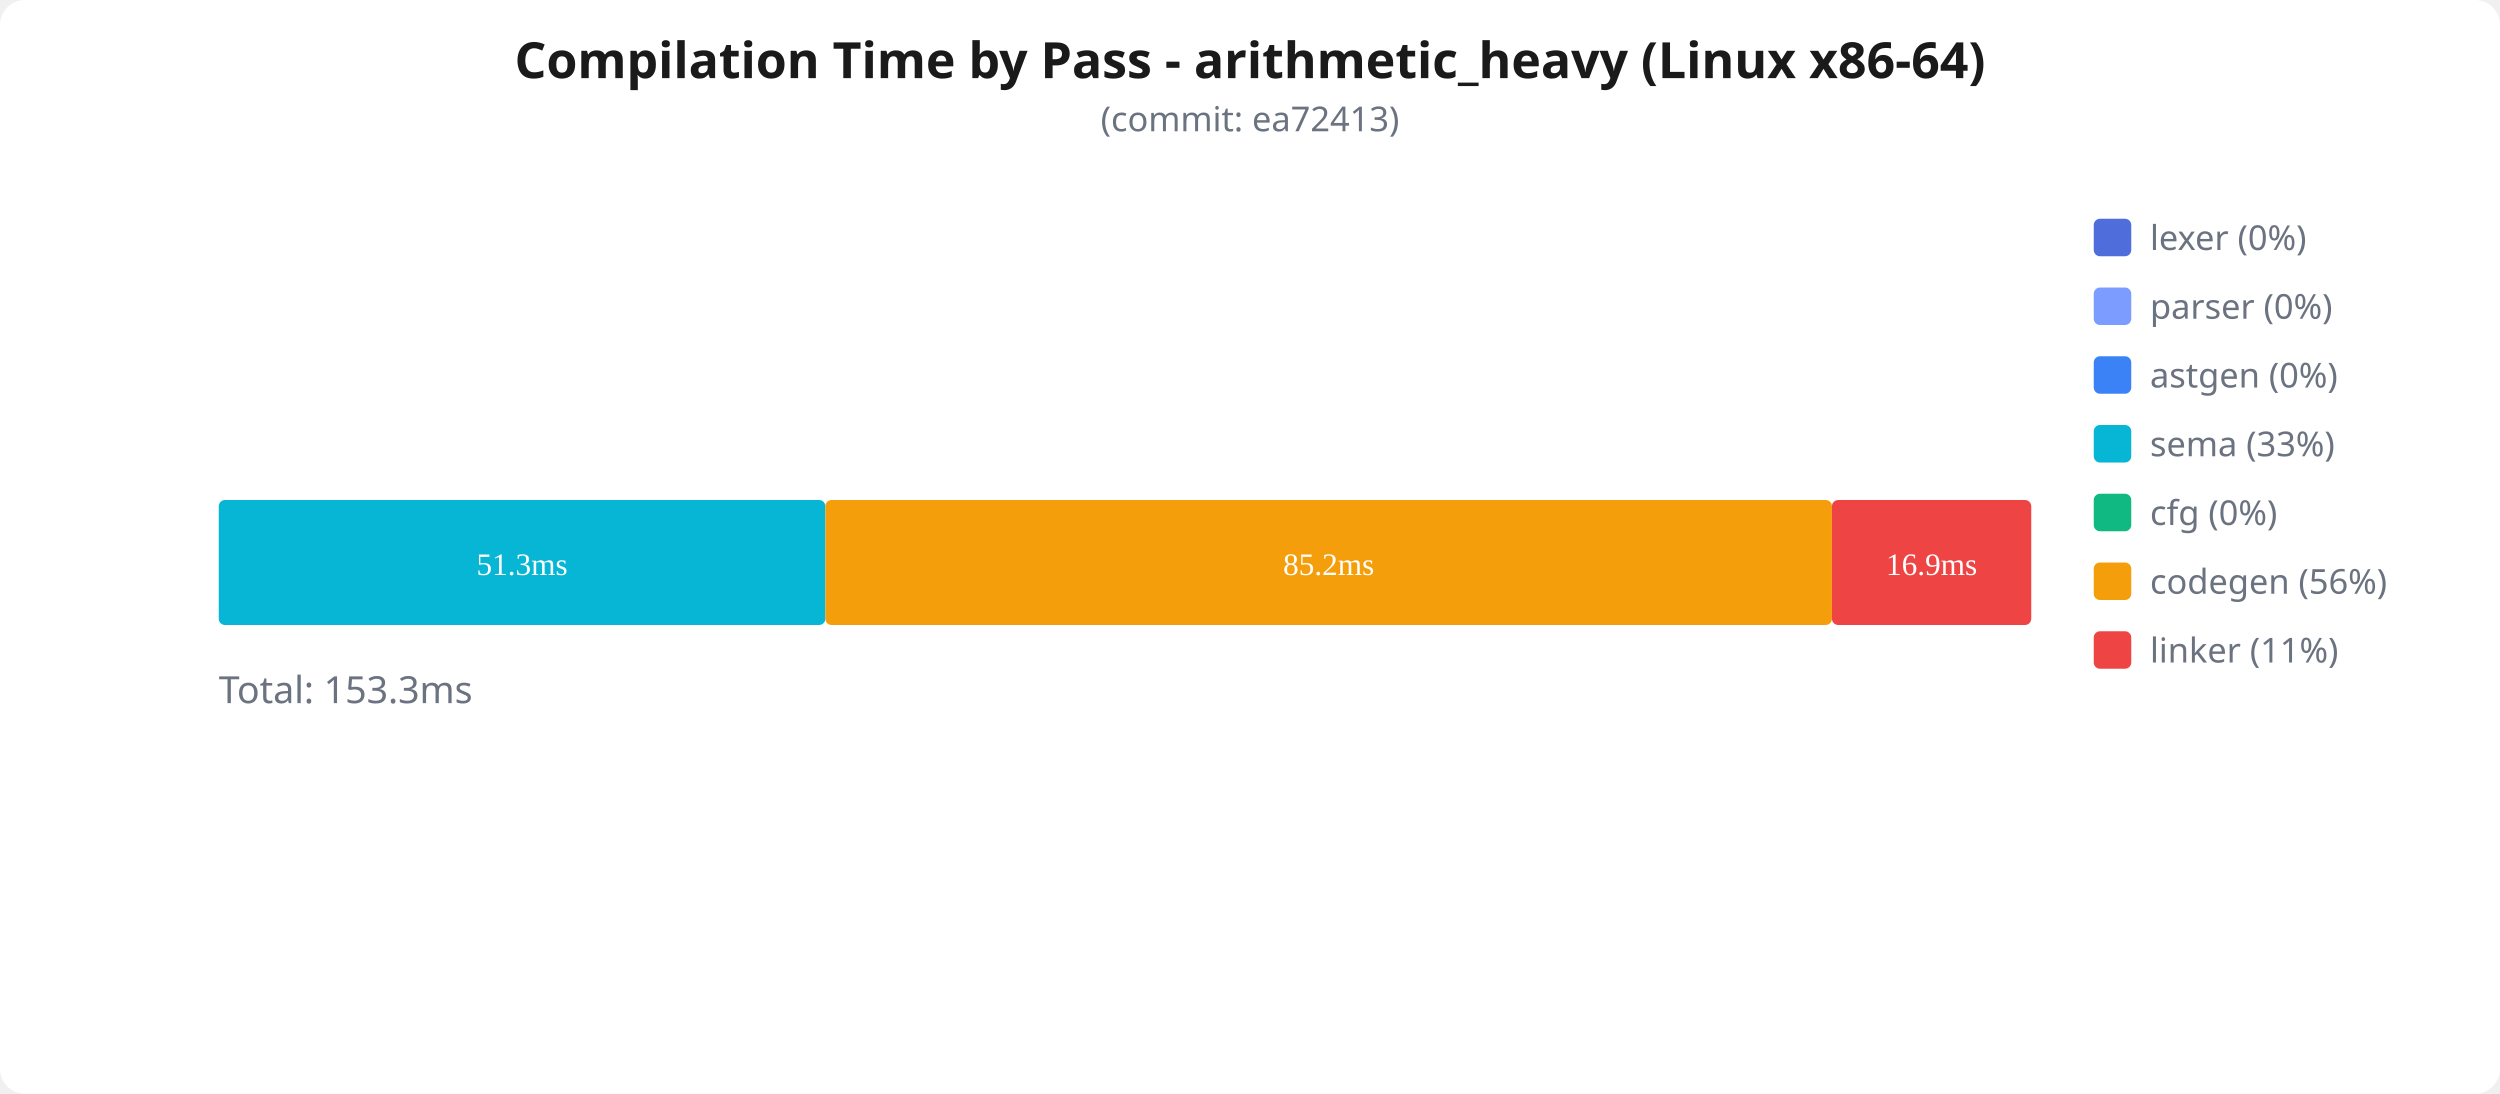
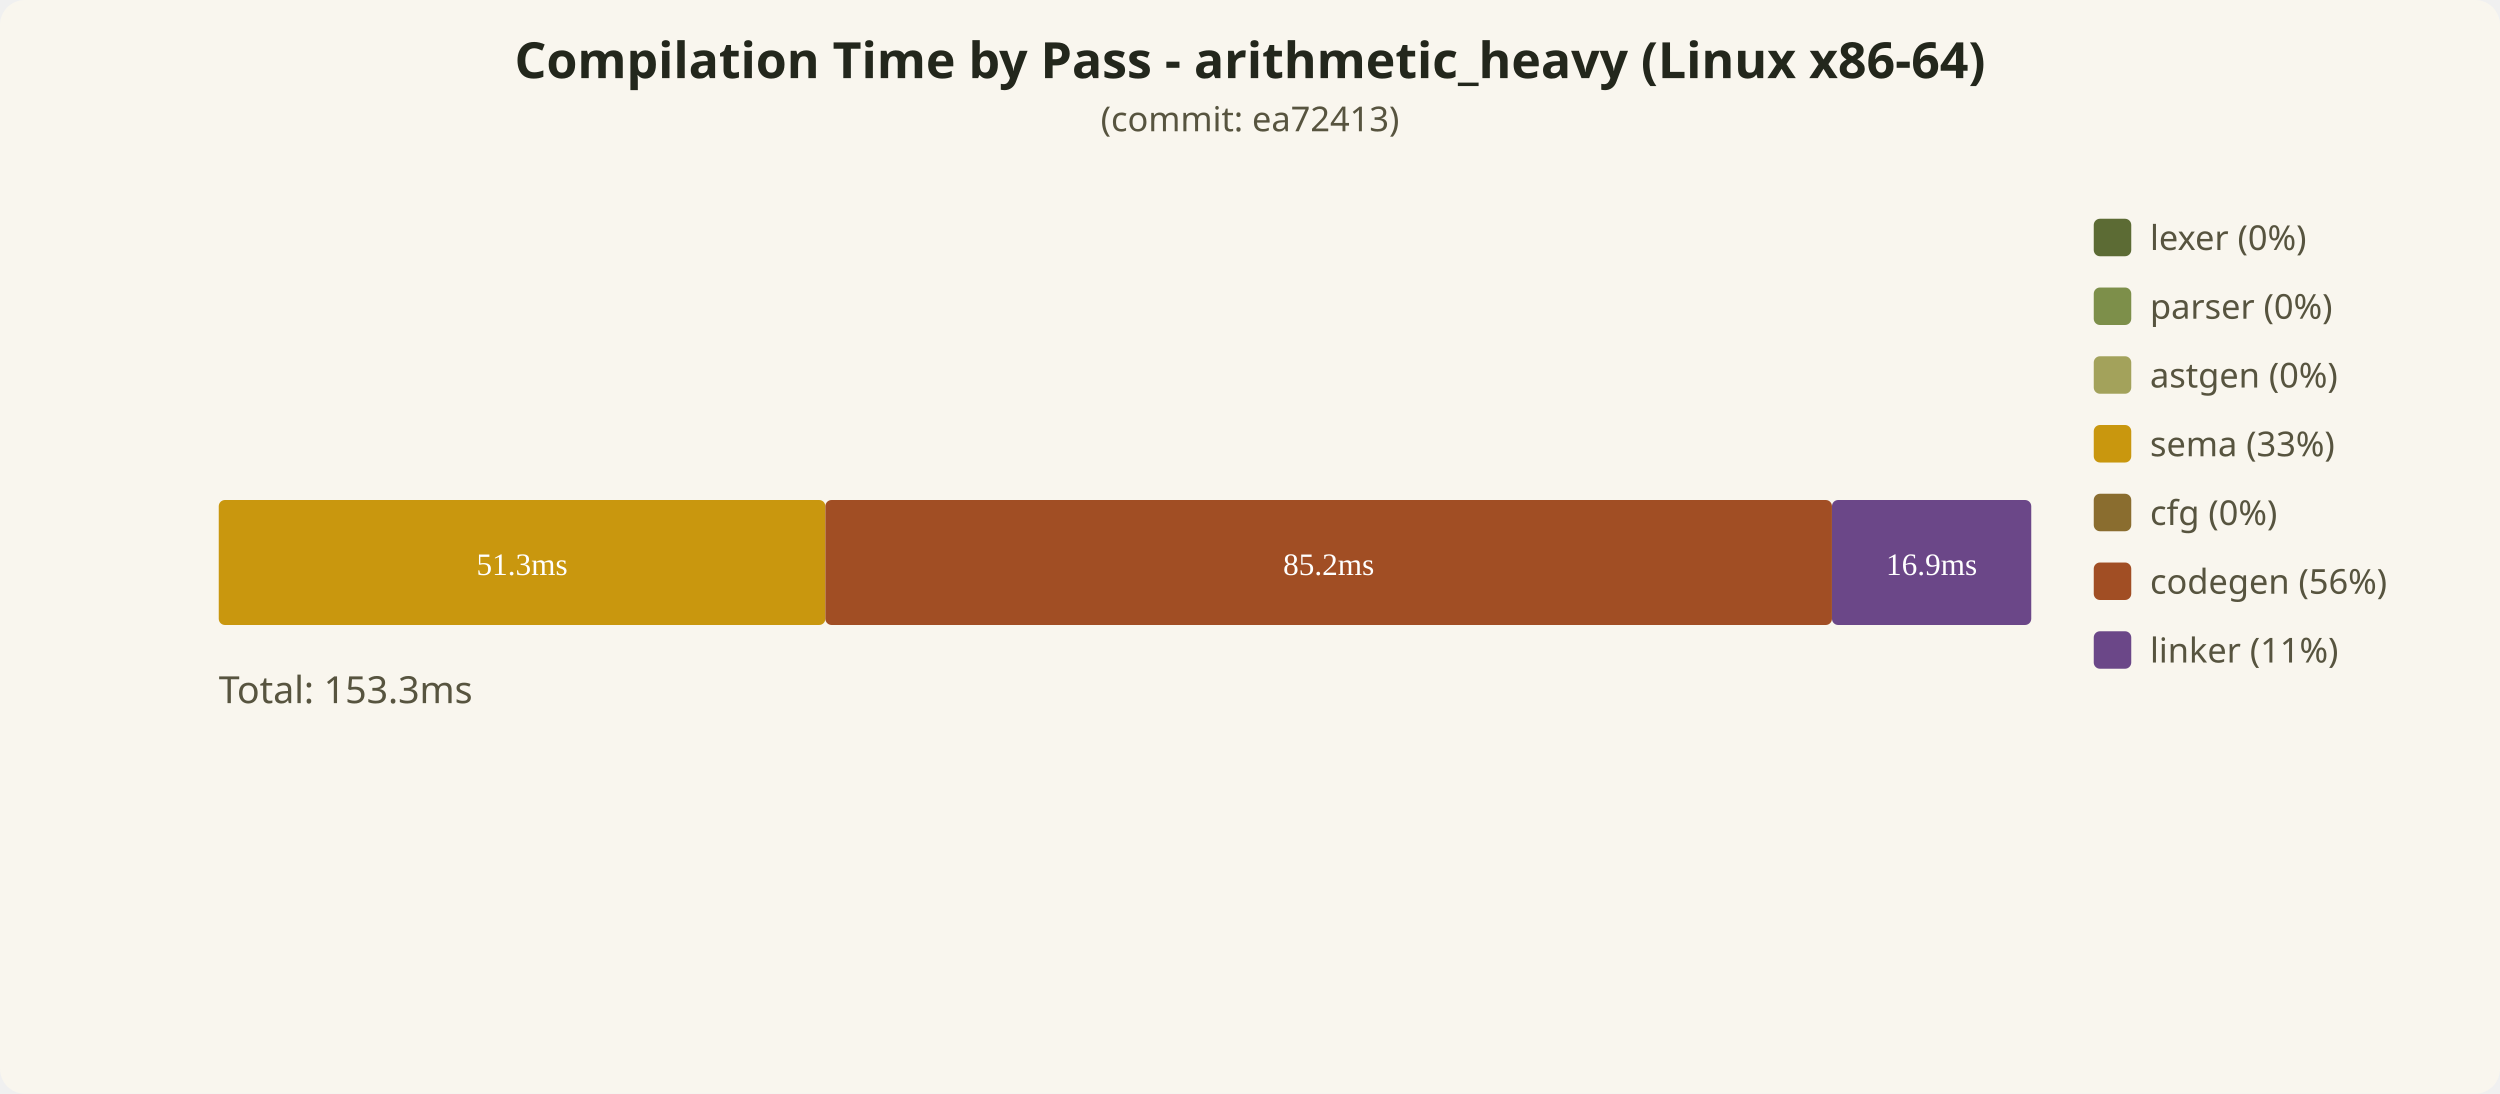
<svg xmlns="http://www.w3.org/2000/svg" viewBox="0 0 800 350" class="benchmark-chart">
  <style>
-     .chart-bg { fill: var(--chart-bg, #ffffff); }
-     .chart-text { fill: var(--chart-text, #6b7280); font-family: system-ui, sans-serif; }
-     .chart-title { fill: var(--chart-title, #1a1a1a); font-family: system-ui, sans-serif; font-weight: 600; }
-     .chart-grid { stroke: var(--chart-grid, #e5e7eb); stroke-width: 1; }
-     .chart-axis { stroke: var(--chart-axis, #9ca3af); stroke-width: 1; }
+     .chart-bg { fill: var(--chart-bg, #f9f6ee); }
+     .chart-text { fill: var(--chart-text, #57543f); font-family: system-ui, sans-serif; }
+     .chart-title { fill: var(--chart-title, #23271c); font-family: system-ui, sans-serif; font-weight: 600; }
+     .chart-grid { stroke: var(--chart-grid, #d3cab0); stroke-width: 1; }
+     .chart-axis { stroke: var(--chart-axis, #8a8468); stroke-width: 1; }
    @media (prefers-color-scheme: dark) {
      .chart-bg { fill: #1a1a1a; }
      .chart-text { fill: #9ca3af; }
      .chart-title { fill: #f0f0f0; }
      .chart-grid { stroke: #2e2e2e; }
      .chart-axis { stroke: #4b5563; }
    }
  </style>
  <rect class="chart-bg" width="800" height="350" rx="8" />
  <text class="chart-title" x="400.0" y="25" text-anchor="middle" font-size="16">Compilation Time by Pass - arithmetic_heavy (Linux x86-64)</text>
  <text class="chart-text" x="400.0" y="42" text-anchor="middle" font-size="11">(commit: ea72413)</text>
-   <rect x="70" y="160.0" width="194.119" height="40" fill="#06b6d4" rx="2" />
+   <rect x="70" y="160.0" width="194.119" height="40" fill="#c9970e" rx="2" />
  <text x="167.059" y="184.0" text-anchor="middle" font-size="10" fill="white">51.3ms</text>
-   <rect x="264.119" y="160.0" width="322.109" height="40" fill="#f59e0b" rx="2" />
+   <rect x="264.119" y="160.0" width="322.109" height="40" fill="#a14e24" rx="2" />
  <text x="425.173" y="184.0" text-anchor="middle" font-size="10" fill="white">85.2ms</text>
-   <rect x="586.228" y="160.0" width="63.772" height="40" fill="#ef4444" rx="2" />
+   <rect x="586.228" y="160.0" width="63.772" height="40" fill="#6b4788" rx="2" />
  <text x="618.114" y="184.0" text-anchor="middle" font-size="10" fill="white">16.9ms</text>
-   <rect x="670" y="70" width="12" height="12" fill="#4f6ddb" rx="2" />
+   <rect x="670" y="70" width="12" height="12" fill="#5c6b34" rx="2" />
  <text class="chart-text" x="688" y="80" font-size="11">lexer (0%)</text>
-   <rect x="670" y="92" width="12" height="12" fill="#7c9dff" rx="2" />
+   <rect x="670" y="92" width="12" height="12" fill="#7d8f4a" rx="2" />
  <text class="chart-text" x="688" y="102" font-size="11">parser (0%)</text>
-   <rect x="670" y="114" width="12" height="12" fill="#3b82f6" rx="2" />
+   <rect x="670" y="114" width="12" height="12" fill="#a3a25b" rx="2" />
  <text class="chart-text" x="688" y="124" font-size="11">astgen (0%)</text>
-   <rect x="670" y="136" width="12" height="12" fill="#06b6d4" rx="2" />
+   <rect x="670" y="136" width="12" height="12" fill="#c9970e" rx="2" />
  <text class="chart-text" x="688" y="146" font-size="11">sema (33%)</text>
-   <rect x="670" y="158" width="12" height="12" fill="#10b981" rx="2" />
+   <rect x="670" y="158" width="12" height="12" fill="#8a6d2f" rx="2" />
  <text class="chart-text" x="688" y="168" font-size="11">cfg (0%)</text>
-   <rect x="670" y="180" width="12" height="12" fill="#f59e0b" rx="2" />
+   <rect x="670" y="180" width="12" height="12" fill="#a14e24" rx="2" />
  <text class="chart-text" x="688" y="190" font-size="11">codegen (56%)</text>
-   <rect x="670" y="202" width="12" height="12" fill="#ef4444" rx="2" />
+   <rect x="670" y="202" width="12" height="12" fill="#6b4788" rx="2" />
  <text class="chart-text" x="688" y="212" font-size="11">linker (11%)</text>
  <text class="chart-text" x="70" y="225.0" font-size="12">Total: 153.3ms</text>
</svg>
